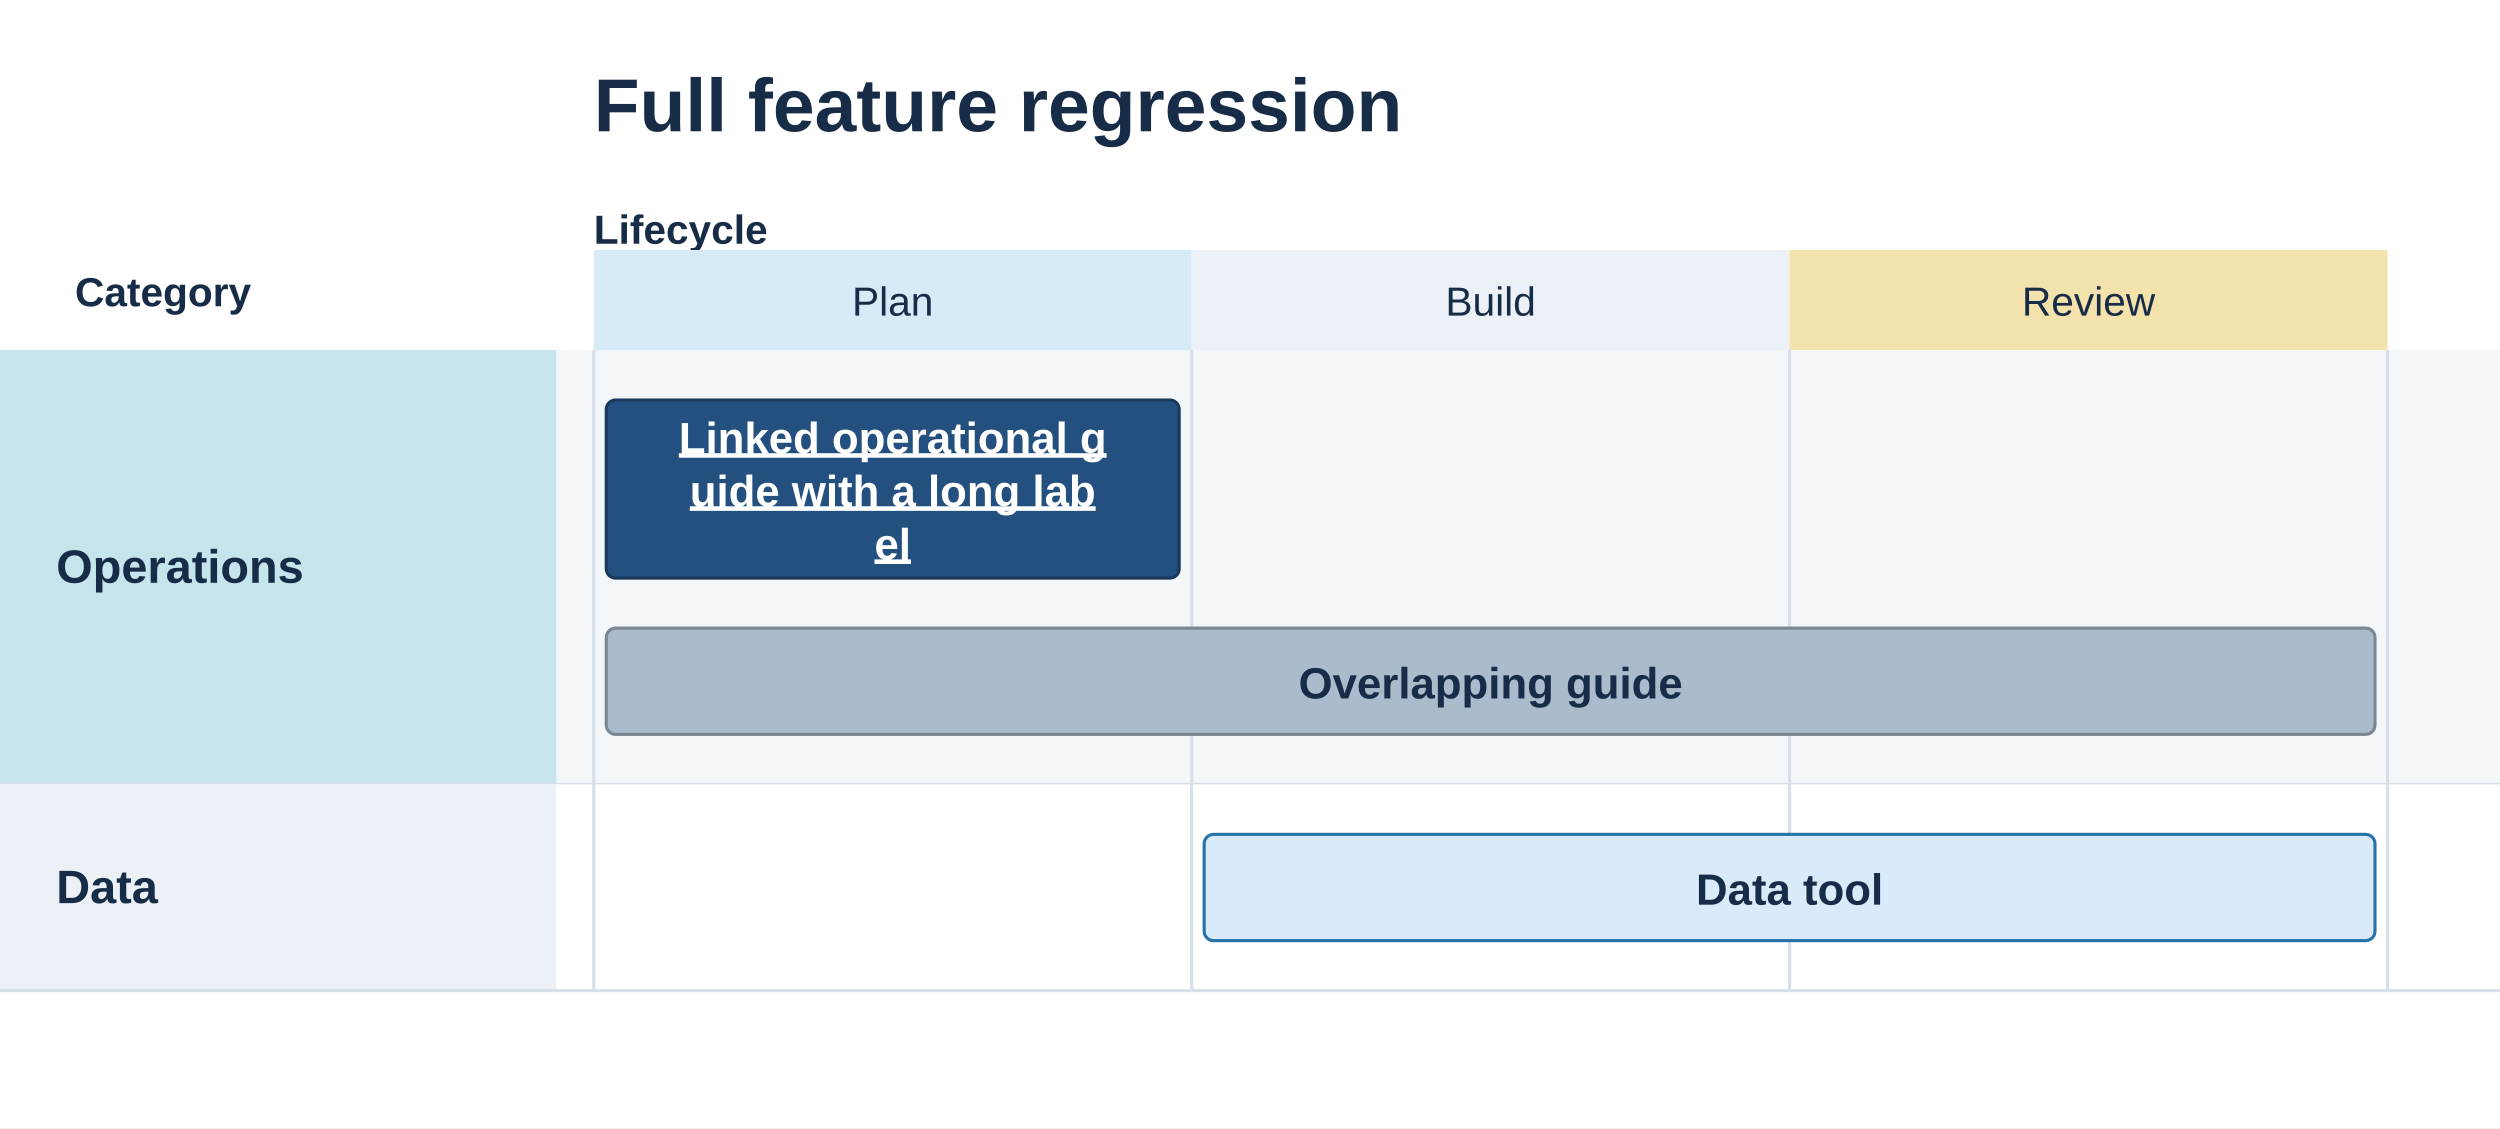
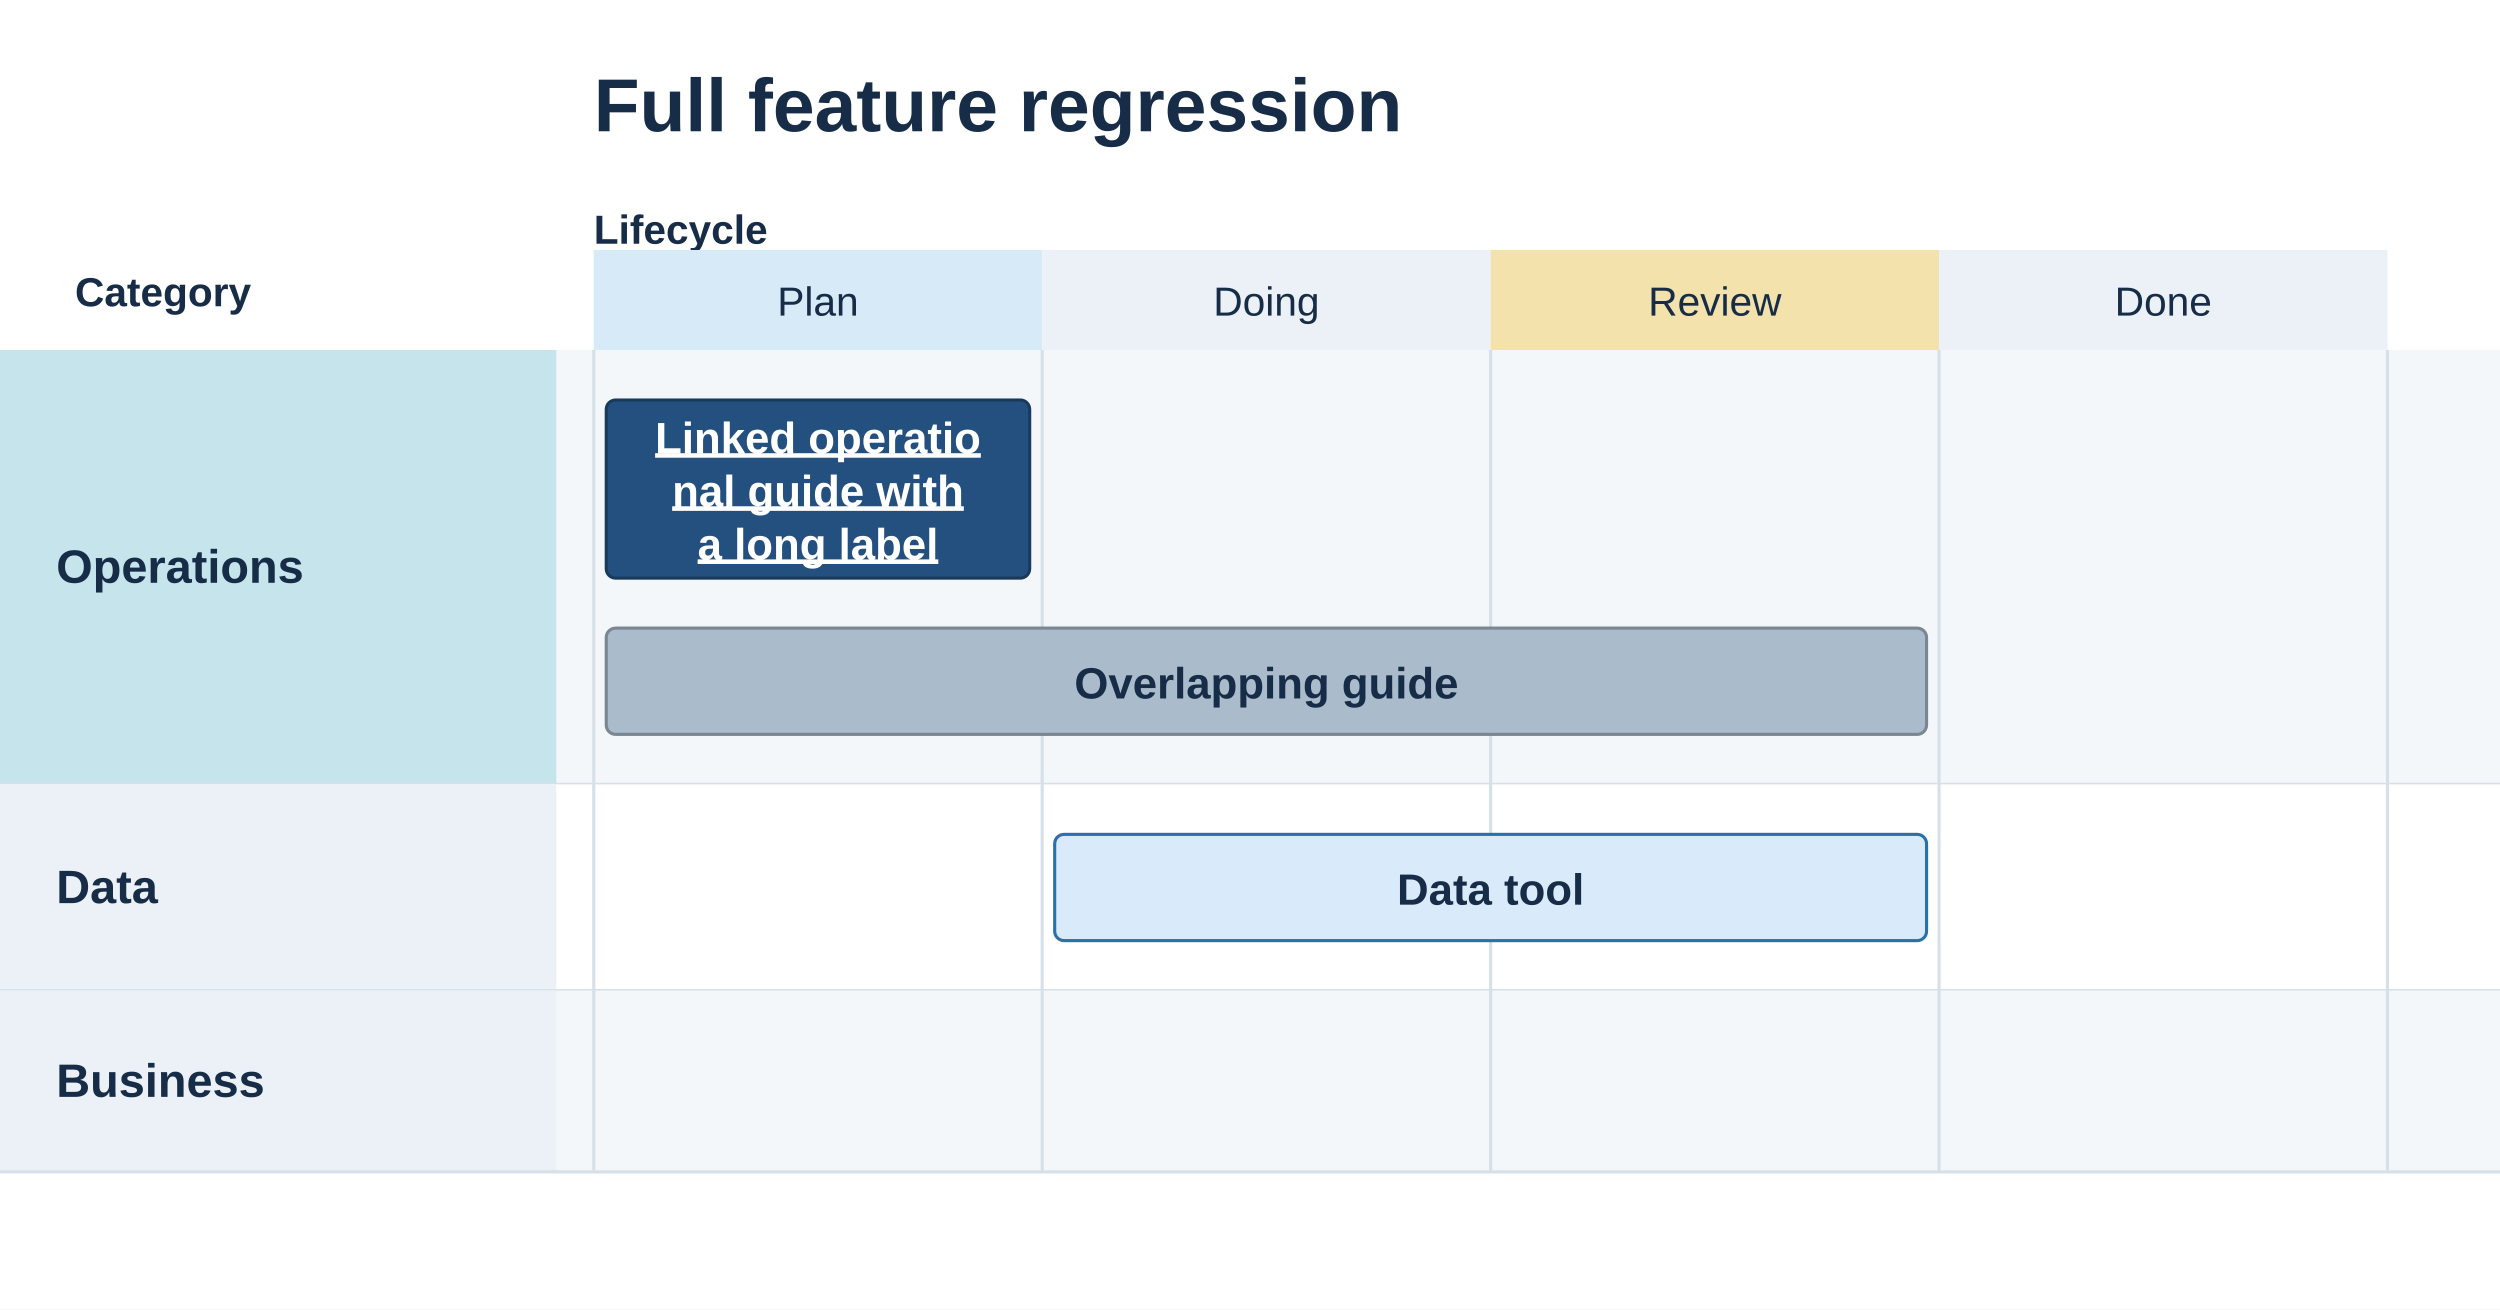
- <svg xmlns="http://www.w3.org/2000/svg" width="800" height="361" viewBox="0 0 800 361">
+ <svg xmlns="http://www.w3.org/2000/svg" width="800" height="419" viewBox="0 0 800 419">
  <rect width="100%" height="100%" fill="#ffffff" />
  <style>text{font-family:Arial,"Noto Sans JP","Yu Gothic",sans-serif;fill:#172c46}.axis{font-size:13px}.title{font-size:24px;font-weight:700}.lane-label{font-size:15px;font-weight:700}.bar-label{font-size:14px;font-weight:600}.item-link{cursor:pointer}.item-link text{text-decoration:underline}.item-link:hover rect,.item-link:focus-visible rect{fill:#c4def4;stroke:#145c91;stroke-width:2}</style>
  <text x="190" y="42" class="title">Full feature regression</text>
  <text x="190" y="78" class="axis" font-weight="700">Lifecycle</text>
  <text x="24" y="98" class="axis" font-weight="700">Category</text>
-   <rect x="190" y="80" width="191.333" height="32" fill="#d6eaf8" />
-   <text x="285.667" y="101" class="axis" text-anchor="middle" style="fill:#172c46">Plan</text>
-   <rect x="381.333" y="80" width="191.333" height="32" fill="#ebf1f6" />
-   <text x="477" y="101" class="axis" text-anchor="middle" style="fill:#172c46">Build</text>
-   <rect x="572.667" y="80" width="191.333" height="32" fill="#f4e2ad" />
-   <text x="668.333" y="101" class="axis" text-anchor="middle" style="fill:#172c46">Review</text>
+   <rect x="190" y="80" width="143.5" height="32" fill="#d6eaf8" />
+   <text x="261.75" y="101" class="axis" text-anchor="middle" style="fill:#172c46">Plan</text>
+   <rect x="333.5" y="80" width="143.5" height="32" fill="#ebf1f6" />
+   <text x="405.25" y="101" class="axis" text-anchor="middle" style="fill:#172c46">Doing</text>
+   <rect x="477" y="80" width="143.5" height="32" fill="#f4e2ad" />
+   <text x="548.75" y="101" class="axis" text-anchor="middle" style="fill:#172c46">Review</text>
+   <rect x="620.5" y="80" width="143.5" height="32" fill="#ebf1f6" />
+   <text x="692.25" y="101" class="axis" text-anchor="middle" style="fill:#172c46">Done</text>
  <rect x="0" y="112" width="800" height="139" fill="#f4f7fa" />
  <rect x="0" y="112" width="178" height="139" fill="#c5e4ec" />
  <text x="18" y="186.5" class="lane-label" style="fill:#172c46">Operations</text>
  <line x1="0" y1="251" x2="800" y2="251" stroke="#d7e0e8" />
  <rect x="0" y="251" width="800" height="66" fill="#ffffff" />
  <rect x="0" y="251" width="178" height="66" fill="#ebf1f6" />
  <text x="18" y="289" class="lane-label" style="fill:#172c46">Data</text>
  <line x1="0" y1="317" x2="800" y2="317" stroke="#d7e0e8" />
-   <line x1="190" y1="112" x2="190" y2="317" stroke="#d7e0e8" />
-   <line x1="381.333" y1="112" x2="381.333" y2="317" stroke="#d7e0e8" />
-   <line x1="572.667" y1="112" x2="572.667" y2="317" stroke="#d7e0e8" />
-   <line x1="764" y1="112" x2="764" y2="317" stroke="#d7e0e8" />
+   <rect x="0" y="317" width="800" height="58" fill="#f4f7fa" />
+   <rect x="0" y="317" width="178" height="58" fill="#ebf1f6" />
+   <text x="18" y="351" class="lane-label" style="fill:#172c46">Business</text>
+   <line x1="0" y1="375" x2="800" y2="375" stroke="#d7e0e8" />
+   <line x1="190" y1="112" x2="190" y2="375" stroke="#d7e0e8" />
+   <line x1="333.5" y1="112" x2="333.5" y2="375" stroke="#d7e0e8" />
+   <line x1="477" y1="112" x2="477" y2="375" stroke="#d7e0e8" />
+   <line x1="620.5" y1="112" x2="620.5" y2="375" stroke="#d7e0e8" />
+   <line x1="764" y1="112" x2="764" y2="375" stroke="#d7e0e8" />
  <g data-item-id="linked-guide">
    <a href="https://example.com/guide" target="_blank" rel="noopener noreferrer" tabindex="0" aria-label="Linked operational guide with a long labelを開く" class="item-link">
-       <rect x="194" y="128" width="183.333" height="57" rx="3" fill="#245080" stroke="#1a3a5c" />
-       <text x="285.667" y="145" class="bar-label" text-anchor="middle" style="fill:#ffffff">Linked operational g</text>
-       <text x="285.667" y="162" class="bar-label" text-anchor="middle" style="fill:#ffffff">uide with a long lab</text>
-       <text x="285.667" y="179" class="bar-label" text-anchor="middle" style="fill:#ffffff">el</text>
+       <rect x="194" y="128" width="135.5" height="57" rx="3" fill="#245080" stroke="#1a3a5c" />
+       <text x="261.75" y="145" class="bar-label" text-anchor="middle" style="fill:#ffffff">Linked operatio</text>
+       <text x="261.75" y="162" class="bar-label" text-anchor="middle" style="fill:#ffffff">nal guide with </text>
+       <text x="261.75" y="179" class="bar-label" text-anchor="middle" style="fill:#ffffff">a long label</text>
    </a>
  </g>
  <g data-item-id="overlapping-guide">
-     <rect x="194" y="201" width="566" height="34" rx="3" fill="#aabbcc" stroke="#7a8793" />
-     <text x="477" y="223.5" class="bar-label" text-anchor="middle" style="fill:#172c46">Overlapping guide</text>
+     <rect x="194" y="201" width="422.5" height="34" rx="3" fill="#aabbcc" stroke="#7a8793" />
+     <text x="405.25" y="223.5" class="bar-label" text-anchor="middle" style="fill:#172c46">Overlapping guide</text>
  </g>
  <g data-item-id="data-tool">
-     <rect x="385.333" y="267" width="374.667" height="34" rx="3" fill="#d9eafa" stroke="#2872aa" />
-     <text x="572.667" y="289.5" class="bar-label" text-anchor="middle" style="fill:#172c46">Data tool</text>
+     <rect x="337.5" y="267" width="279" height="34" rx="3" fill="#d9eafa" stroke="#2872aa" />
+     <text x="477" y="289.5" class="bar-label" text-anchor="middle" style="fill:#172c46">Data tool</text>
  </g>
</svg>
